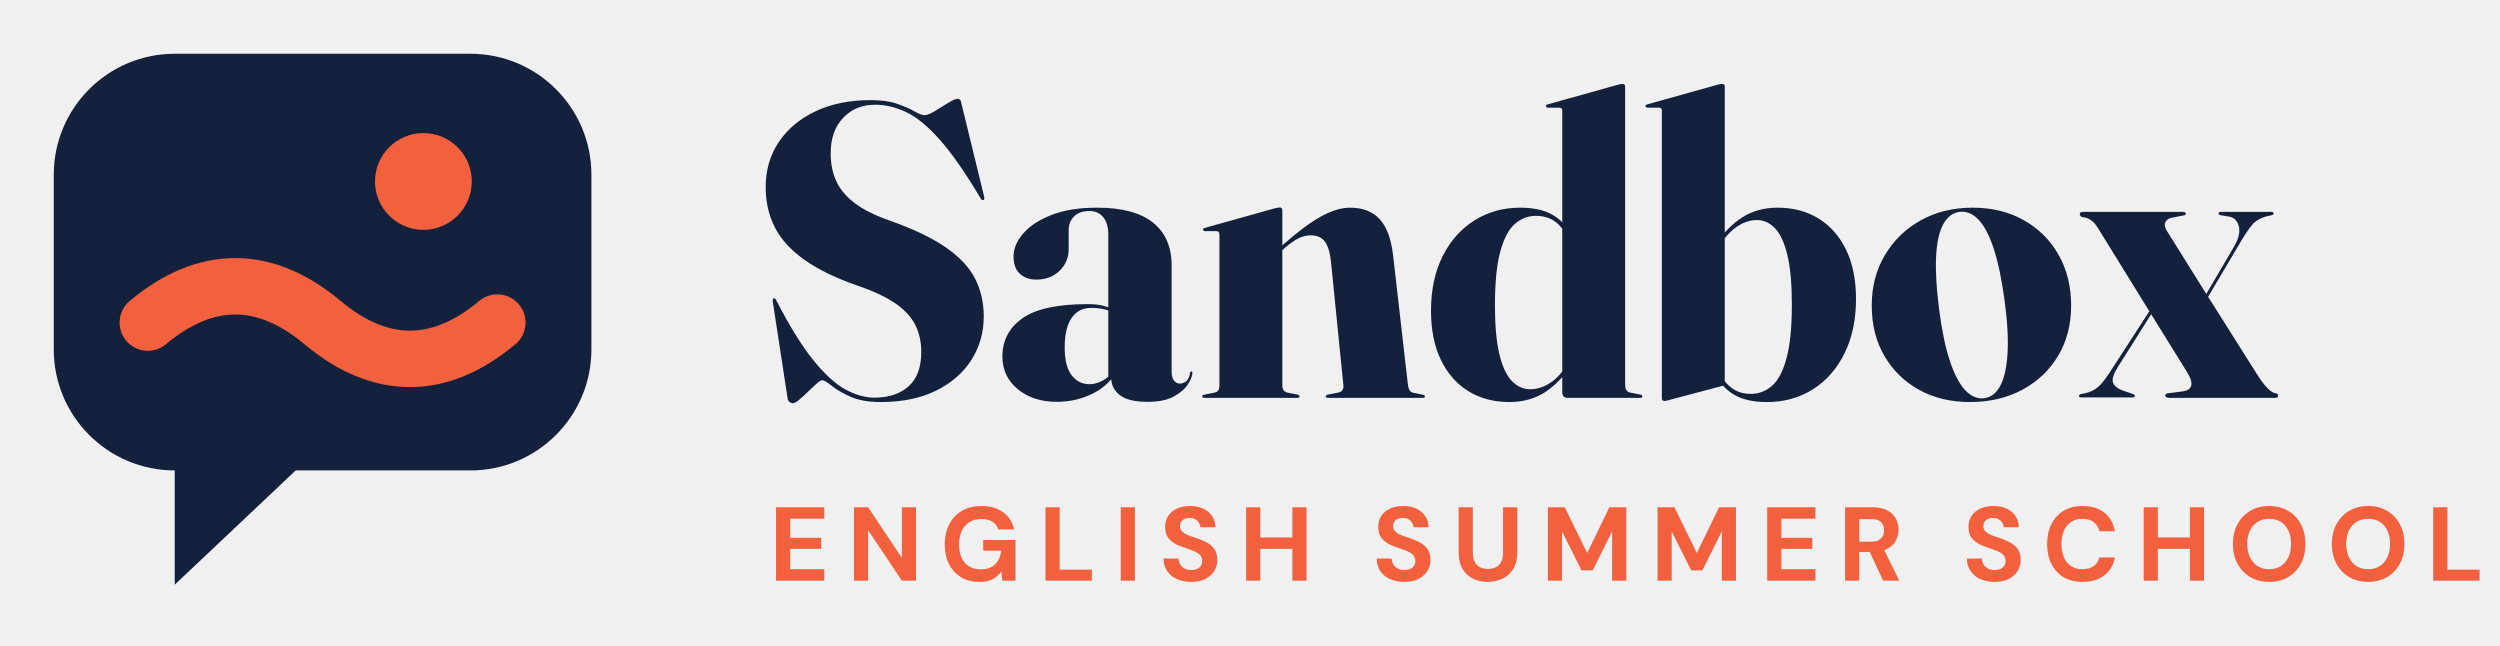
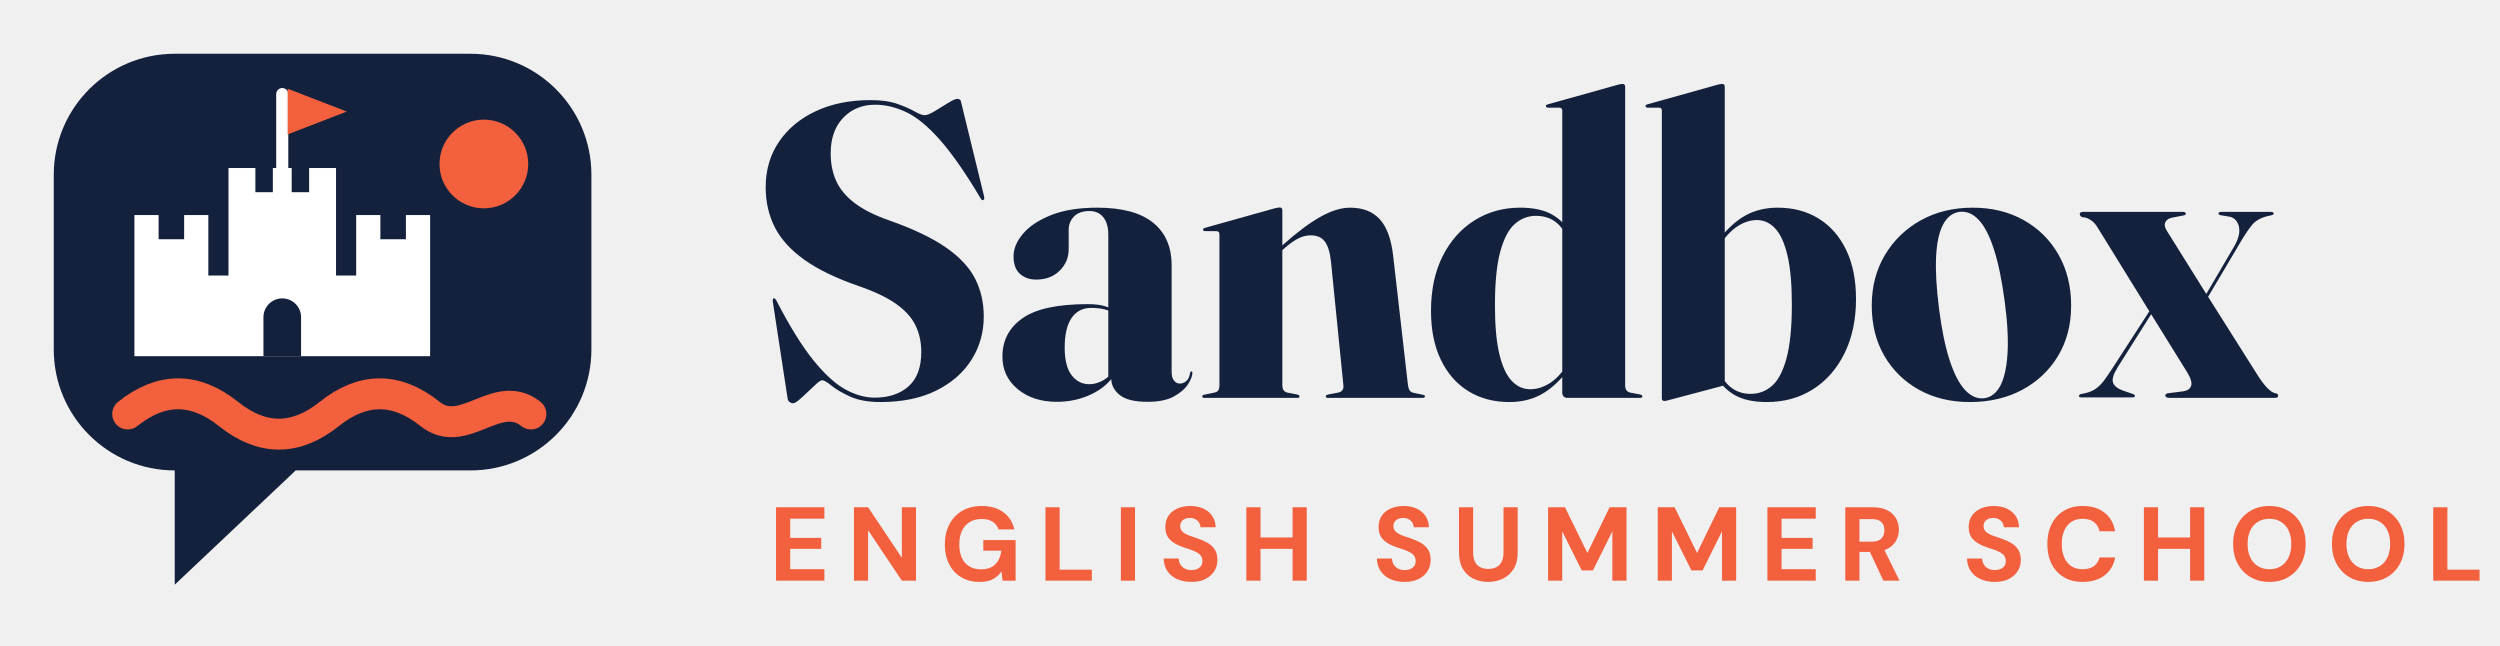
<svg xmlns="http://www.w3.org/2000/svg" viewBox="0 0 465 120" width="465" height="120">
  <g transform="translate(0 0) scale(2.5)">
    <path d="M13 4h22a9 9 0 0 1 9 9v13a9 9 0 0 1-9 9H22l-9 8.5V35a9 9 0 0 1-9-9V13a9 9 0 0 1 9-9z" fill="#14213d" />
-     <path d="M11 24c4.3-3.6 8.7-3.6 13 0s8.7 3.6 13 0" fill="none" stroke="#f2603d" stroke-width="4.2" stroke-linecap="round" />
-     <circle cx="31.5" cy="13.5" r="3.6" fill="#f2603d" />
+     <path d="M10 26.5V16h1.8v1.8h1.9V16h1.8v10.5zM26.5 26.5V16h1.8v1.8h1.9V16h1.8v10.5zM15 26.5v-6h12v6zM17 26.5v-14h2v1.8h1.3v-1.8h1.4v1.8h1.3v-1.8h2v14z" fill="#ffffff" />
+     <path d="M21 12.5V7" fill="none" stroke="#ffffff" stroke-width=".9" stroke-linecap="round" />
+     <path d="M21.4 6.6l4.4 1.7-4.4 1.7z" fill="#f2603d" />
+     <circle cx="36" cy="12.2" r="3.3" fill="#f2603d" />
+     <path d="M9.5 30.8c2.5-2 5-2 7.5 0s5 2 7.5 0 5-2 7.5 0 5-2 7.5 0" fill="none" stroke="#f2603d" stroke-width="2.3" stroke-linecap="round" />
+     <path d="M19.6 26.5v-2.9a1.4 1.4 0 0 1 2.8 0v2.9z" fill="#14213d" />
  </g>
  <path d="M163.79 74.78Q160.358 74.78 158.135 73.766Q155.912 72.752 154.664 71.738Q153.416 70.724 152.948 70.724Q152.597 70.724 151.875 71.368Q151.154 72.011 150.276 72.869Q149.399 73.727 148.638 74.37Q147.878 75.014 147.449 75.014Q147.215 75.014 146.903 74.799Q146.591 74.585 146.513 74.234L143.744 56.138Q143.705 55.865 143.744 55.709Q143.783 55.553 143.861 55.514Q143.978 55.436 144.115 55.534Q144.251 55.631 144.368 55.826Q148.151 63.158 151.349 67.078Q154.547 70.997 157.316 72.479Q160.085 73.961 162.659 73.961Q166.637 73.961 168.996 71.855Q171.356 69.749 171.356 65.459Q171.356 62.729 170.284 60.526Q169.211 58.322 166.676 56.528Q164.141 54.734 159.734 53.213Q153.416 51.029 149.613 48.319Q145.811 45.608 144.115 42.273Q142.418 38.939 142.418 34.805Q142.418 30.008 144.894 26.362Q147.371 22.715 151.759 20.668Q156.146 18.62 161.918 18.62Q164.921 18.62 166.91 19.322Q168.899 20.024 170.127 20.726Q171.356 21.428 171.98 21.428Q172.604 21.428 173.871 20.668Q175.139 19.907 176.348 19.147Q177.557 18.386 178.103 18.386Q178.298 18.386 178.512 18.523Q178.727 18.659 178.766 19.01L183.056 36.599Q183.095 36.911 183.056 37.028Q183.017 37.145 182.9 37.223Q182.822 37.262 182.666 37.184Q182.51 37.106 182.432 36.95Q178.259 29.93 174.925 26.128Q171.59 22.325 168.645 20.902Q165.701 19.478 162.776 19.478Q159.149 19.478 156.829 21.916Q154.508 24.353 154.508 28.526Q154.508 31.373 155.522 33.635Q156.536 35.897 158.915 37.73Q161.294 39.563 165.428 41.006Q172.058 43.346 175.899 45.998Q179.741 48.65 181.359 51.809Q182.978 54.968 182.978 58.868Q182.978 63.314 180.697 66.921Q178.415 70.529 174.125 72.654Q169.835 74.78 163.79 74.78ZM206.69 70.373V69.944L206.144 70.451V43.658Q206.144 41.552 205.208 40.401Q204.272 39.251 202.634 39.251Q200.762 39.251 199.767 40.265Q198.773 41.279 198.773 42.761V46.388Q198.773 48.689 197.096 50.347Q195.419 52.004 192.728 52.004Q190.895 52.004 189.705 50.931Q188.516 49.859 188.516 47.675Q188.516 45.569 190.271 43.483Q192.026 41.396 195.497 40.011Q198.968 38.627 204.077 38.627Q211.019 38.627 214.471 41.416Q217.922 44.204 217.922 49.352V69.125Q217.922 70.256 218.37 70.802Q218.819 71.348 219.443 71.348Q220.067 71.348 220.632 70.899Q221.198 70.451 221.354 69.359Q221.393 69.203 221.452 69.144Q221.51 69.086 221.549 69.086Q221.666 69.086 221.724 69.144Q221.783 69.203 221.783 69.359Q221.783 70.178 220.983 71.445Q220.184 72.713 218.37 73.727Q216.557 74.741 213.437 74.741Q209.849 74.741 208.269 73.474Q206.69 72.206 206.69 70.373ZM186.449 66.317Q186.449 61.832 190.173 59.2Q193.898 56.567 202.322 56.567Q204.389 56.567 205.656 56.996Q206.924 57.425 208.016 58.088L207.665 58.4Q206.534 57.815 205.442 57.542Q204.35 57.269 202.946 57.269Q200.606 57.269 199.319 59.141Q198.032 61.013 198.032 64.64Q198.032 68.111 199.319 69.788Q200.606 71.465 202.634 71.465Q203.882 71.465 205.149 70.763Q206.417 70.061 207.197 68.852L207.704 69.125Q206.066 71.855 203.063 73.298Q200.06 74.741 196.589 74.741Q192.143 74.741 189.296 72.382Q186.449 70.022 186.449 66.317ZM238.514 39.095V71.66Q238.514 72.245 238.748 72.577Q238.982 72.908 239.45 73.025L241.283 73.376Q241.712 73.493 241.712 73.727Q241.712 74.0 241.361 74.0H223.928Q223.811 74.0 223.714 73.922Q223.616 73.844 223.616 73.727Q223.616 73.61 223.694 73.532Q223.772 73.454 224.006 73.415L225.878 73.025Q226.424 72.908 226.619 72.577Q226.814 72.245 226.814 71.699V43.58Q226.814 43.307 226.678 43.151Q226.541 42.995 226.229 42.995H224.201Q223.967 42.995 223.869 42.917Q223.772 42.839 223.772 42.683Q223.772 42.527 223.889 42.468Q224.006 42.41 224.162 42.371L237.11 38.744Q237.539 38.666 237.695 38.627Q237.851 38.588 238.046 38.588Q238.28 38.588 238.397 38.724Q238.514 38.861 238.514 39.095ZM237.578 47.363 237.11 46.856 238.592 45.569Q242.531 42.059 245.573 40.343Q248.615 38.627 251.111 38.627Q254.621 38.627 256.591 40.733Q258.56 42.839 259.106 47.402L261.875 71.582Q261.953 72.206 262.168 72.577Q262.382 72.947 262.928 73.064L264.605 73.415Q264.878 73.454 264.956 73.532Q265.034 73.61 265.034 73.727Q265.034 73.844 264.956 73.922Q264.878 74.0 264.683 74.0H246.977Q246.587 74.0 246.587 73.727Q246.587 73.493 247.055 73.376L248.888 73.025Q249.473 72.908 249.707 72.537Q249.941 72.167 249.863 71.582L247.562 48.65Q247.289 46.115 246.431 44.945Q245.573 43.775 243.779 43.775Q242.57 43.775 241.419 44.38Q240.269 44.984 238.982 46.115ZM290.579 69.827V69.632V20.57Q290.579 20.297 290.442 20.16Q290.306 20.024 289.994 20.024H287.966Q287.732 20.024 287.635 19.927Q287.537 19.829 287.537 19.712Q287.537 19.556 287.654 19.497Q287.771 19.439 287.927 19.4L300.875 15.773Q301.304 15.656 301.46 15.636Q301.616 15.617 301.811 15.617Q302.045 15.617 302.162 15.753Q302.279 15.89 302.279 16.124V71.66Q302.279 72.245 302.513 72.577Q302.747 72.908 303.215 73.025L305.048 73.376Q305.282 73.415 305.38 73.513Q305.477 73.61 305.477 73.727Q305.477 73.844 305.38 73.922Q305.282 74.0 305.126 74.0H291.554Q291.086 74.0 290.832 73.746Q290.579 73.493 290.579 72.986ZM266.165 57.815Q266.165 51.965 268.33 47.656Q270.494 43.346 274.258 40.987Q278.021 38.627 282.74 38.627Q286.445 38.627 288.707 39.914Q290.969 41.201 292.334 43.697L291.476 44.126Q290.618 42.176 289.175 41.162Q287.732 40.148 285.665 40.148Q283.481 40.148 281.765 41.65Q280.049 43.151 279.055 46.778Q278.06 50.405 278.06 56.801Q278.06 62.417 278.879 65.849Q279.698 69.281 281.18 70.841Q282.662 72.401 284.612 72.401Q286.367 72.401 288.103 71.368Q289.838 70.334 291.32 68.072L291.827 68.657Q289.331 71.894 286.718 73.337Q284.105 74.78 280.751 74.78Q276.383 74.78 273.107 72.752Q269.831 70.724 267.998 66.922Q266.165 63.119 266.165 57.815ZM320.804 16.124V71.66L310.352 74.429Q310.157 74.468 309.962 74.526Q309.767 74.585 309.572 74.585Q309.377 74.585 309.24 74.468Q309.104 74.351 309.104 74.156V20.57Q309.104 20.297 308.967 20.16Q308.831 20.024 308.519 20.024H306.491Q306.257 20.024 306.159 19.927Q306.062 19.829 306.062 19.712Q306.062 19.556 306.179 19.497Q306.296 19.439 306.452 19.4L319.4 15.773Q319.829 15.656 319.985 15.636Q320.141 15.617 320.336 15.617Q320.57 15.617 320.687 15.753Q320.804 15.89 320.804 16.124ZM320.063 45.335 319.556 44.75Q322.052 41.513 324.665 40.07Q327.278 38.627 330.632 38.627Q335.0 38.627 338.276 40.655Q341.552 42.683 343.385 46.486Q345.218 50.288 345.218 55.592Q345.218 61.364 343.092 65.693Q340.967 70.022 337.223 72.401Q333.479 74.78 328.643 74.78Q324.938 74.78 322.676 73.493Q320.414 72.206 319.049 69.71L319.907 69.32Q320.765 71.231 322.208 72.245Q323.651 73.259 325.64 73.259Q327.863 73.259 329.579 71.777Q331.295 70.295 332.289 66.648Q333.284 63.002 333.284 56.606Q333.284 50.951 332.465 47.499Q331.646 44.048 330.183 42.488Q328.721 40.928 326.771 40.928Q325.055 40.928 323.32 42.001Q321.584 43.073 320.063 45.335ZM366.941 38.627Q372.284 38.627 376.418 40.948Q380.552 43.268 382.892 47.383Q385.232 51.497 385.232 56.84Q385.232 62.144 382.814 66.18Q380.396 70.217 376.145 72.499Q371.894 74.78 366.395 74.78Q361.052 74.78 356.938 72.499Q352.823 70.217 350.483 66.18Q348.143 62.144 348.143 56.84Q348.143 51.575 350.581 47.461Q353.018 43.346 357.25 40.987Q361.481 38.627 366.941 38.627ZM369.008 74.078Q370.919 73.844 372.031 71.796Q373.142 69.749 373.395 65.81Q373.649 61.871 372.869 56.021Q372.089 50.171 370.88 46.407Q369.671 42.644 368.053 40.909Q366.434 39.173 364.445 39.407Q362.534 39.68 361.423 41.747Q360.311 43.814 360.116 47.714Q359.921 51.614 360.662 57.425Q361.403 63.236 362.632 67Q363.86 70.763 365.479 72.518Q367.097 74.273 369.008 74.078ZM400.286 57.113 400.832 57.308 393.89 68.306Q392.681 70.256 393.032 71.192Q393.383 72.128 394.943 72.674L396.542 73.22Q396.815 73.337 396.952 73.395Q397.088 73.454 397.088 73.61Q397.088 73.766 396.971 73.844Q396.854 73.922 396.659 73.922H387.143Q386.948 73.922 386.812 73.844Q386.675 73.766 386.675 73.649Q386.675 73.532 386.812 73.415Q386.948 73.298 387.221 73.259Q388.703 73.025 389.639 72.421Q390.575 71.816 391.375 70.744Q392.174 69.671 393.188 68.072ZM402.977 42.839 410.504 54.89 410.66 55.124 419.747 69.515Q420.839 71.27 421.736 72.186Q422.633 73.103 423.374 73.181Q423.569 73.22 423.647 73.317Q423.725 73.415 423.725 73.61Q423.725 73.805 423.589 73.903Q423.452 74.0 423.14 74.0H403.445Q403.133 74.0 402.938 73.883Q402.743 73.766 402.743 73.532Q402.743 73.415 402.86 73.298Q402.977 73.181 403.289 73.142L406.019 72.791Q407.228 72.635 407.54 71.797Q407.852 70.958 406.838 69.281L400.013 58.283L399.896 58.088L390.185 42.371Q389.6 41.396 388.879 40.928Q388.157 40.46 387.533 40.421Q387.221 40.421 387.026 40.226Q386.831 40.031 386.831 39.836Q386.831 39.602 387.026 39.505Q387.221 39.407 387.416 39.407H406.097Q406.292 39.407 406.429 39.505Q406.565 39.602 406.565 39.758Q406.565 39.875 406.487 39.953Q406.409 40.031 406.136 40.07L403.952 40.499Q403.133 40.655 402.782 41.279Q402.431 41.903 402.977 42.839ZM410.153 56.138 409.763 55.709 415.574 45.803Q416.861 43.541 416.393 41.981Q415.925 40.421 414.443 40.265L413.039 40.031Q412.844 39.992 412.747 39.914Q412.649 39.836 412.649 39.719Q412.649 39.563 412.786 39.485Q412.922 39.407 413.117 39.407H422.477Q422.672 39.407 422.789 39.505Q422.906 39.602 422.906 39.719Q422.906 39.836 422.789 39.914Q422.672 39.992 422.36 40.07Q419.981 40.499 418.889 41.825Q417.797 43.151 416.276 45.803Z" fill="#14213d" />
-   <path d="M144.345 108.0V94.35H153.315V96.475H146.978V100.044H152.731V102.091H146.978V105.874H153.315V108.0ZM158.834 108.0V94.35H161.466L167.745 103.769V94.35H170.378V108.0H167.745L161.466 98.601V108.0ZM182.156 108.234Q180.206 108.234 178.763 107.366Q177.32 106.499 176.52 104.929Q175.721 103.359 175.721 101.272Q175.721 99.166 176.54 97.558Q177.359 95.949 178.899 95.032Q180.44 94.116 182.585 94.116Q184.983 94.116 186.573 95.267Q188.162 96.417 188.63 98.465H185.685Q185.393 97.567 184.603 97.051Q183.813 96.534 182.565 96.534Q181.239 96.534 180.303 97.119Q179.367 97.704 178.88 98.757Q178.392 99.81 178.392 101.272Q178.392 102.755 178.88 103.788Q179.367 104.822 180.274 105.358Q181.181 105.894 182.409 105.894Q184.203 105.894 185.13 104.929Q186.056 103.963 186.231 102.423H182.877V100.454H188.883V108.0H186.446L186.251 106.264Q185.822 106.908 185.247 107.347Q184.671 107.785 183.911 108.01Q183.15 108.234 182.156 108.234ZM194.46 108.0V94.35H197.093V105.953H203.079V108.0ZM208.461 108.0V94.35H211.094V108.0ZM221.585 108.234Q220.103 108.234 218.943 107.727Q217.782 107.22 217.11 106.245Q216.437 105.27 216.417 103.886H219.206Q219.225 104.49 219.518 104.977Q219.81 105.465 220.327 105.748Q220.844 106.031 221.565 106.031Q222.189 106.031 222.648 105.826Q223.106 105.621 223.359 105.25Q223.613 104.88 223.613 104.373Q223.613 103.788 223.33 103.398Q223.047 103.008 222.55 102.735Q222.053 102.462 221.4 102.238Q220.746 102.013 220.025 101.76Q218.406 101.234 217.558 100.356Q216.71 99.478 216.71 98.035Q216.71 96.807 217.305 95.929Q217.899 95.052 218.952 94.584Q220.005 94.116 221.351 94.116Q222.736 94.116 223.779 94.594Q224.822 95.072 225.436 95.969Q226.05 96.865 226.07 98.075H223.262Q223.242 97.626 222.999 97.226Q222.755 96.826 222.326 96.583Q221.897 96.339 221.312 96.339Q220.805 96.32 220.386 96.495Q219.966 96.671 219.723 97.012Q219.479 97.353 219.479 97.86Q219.479 98.347 219.723 98.679Q219.966 99.011 220.395 99.254Q220.825 99.498 221.409 99.703Q221.994 99.907 222.677 100.122Q223.691 100.473 224.549 100.951Q225.407 101.428 225.914 102.189Q226.421 102.95 226.421 104.198Q226.421 105.27 225.856 106.186Q225.29 107.103 224.227 107.668Q223.165 108.234 221.585 108.234ZM240.383 108.0V94.35H243.015V108.0ZM231.783 108.0V94.35H234.416V108.0ZM234.045 102.091V99.966H240.831V102.091ZM261.228 108.234Q259.746 108.234 258.586 107.727Q257.426 107.22 256.753 106.245Q256.08 105.27 256.061 103.886H258.849Q258.869 104.49 259.161 104.977Q259.454 105.465 259.971 105.748Q260.487 106.031 261.209 106.031Q261.833 106.031 262.291 105.826Q262.749 105.621 263.003 105.25Q263.256 104.88 263.256 104.373Q263.256 103.788 262.974 103.398Q262.691 103.008 262.194 102.735Q261.696 102.462 261.043 102.238Q260.39 102.013 259.668 101.76Q258.05 101.234 257.202 100.356Q256.353 99.478 256.353 98.035Q256.353 96.807 256.948 95.929Q257.543 95.052 258.596 94.584Q259.649 94.116 260.994 94.116Q262.379 94.116 263.422 94.594Q264.465 95.072 265.08 95.969Q265.694 96.865 265.713 98.075H262.905Q262.886 97.626 262.642 97.226Q262.398 96.826 261.969 96.583Q261.541 96.339 260.955 96.339Q260.448 96.32 260.029 96.495Q259.61 96.671 259.366 97.012Q259.123 97.353 259.123 97.86Q259.123 98.347 259.366 98.679Q259.61 99.011 260.039 99.254Q260.468 99.498 261.053 99.703Q261.638 99.907 262.32 100.122Q263.334 100.473 264.192 100.951Q265.05 101.428 265.558 102.189Q266.064 102.95 266.064 104.198Q266.064 105.27 265.499 106.186Q264.933 107.103 263.871 107.668Q262.808 108.234 261.228 108.234ZM276.712 108.234Q275.21 108.234 273.981 107.63Q272.753 107.025 272.031 105.816Q271.31 104.607 271.31 102.735V94.35H273.942V102.755Q273.942 103.769 274.274 104.461Q274.606 105.153 275.239 105.484Q275.873 105.816 276.75 105.816Q277.647 105.816 278.281 105.484Q278.915 105.153 279.247 104.461Q279.578 103.769 279.578 102.755V94.35H282.211V102.735Q282.211 104.607 281.47 105.816Q280.728 107.025 279.471 107.63Q278.213 108.234 276.712 108.234ZM287.905 108.0V94.35H291.044L295.217 102.871L299.351 94.35H302.49V108.0H299.858V98.835L296.251 106.089H294.164L290.537 98.835V108.0ZM308.302 108.0V94.35H311.441L315.614 102.871L319.748 94.35H322.888V108.0H320.255V98.835L316.648 106.089H314.561L310.934 98.835V108.0ZM328.699 108.0V94.35H337.668V96.475H331.331V100.044H337.084V102.091H331.331V105.874H337.668V108.0ZM343.187 108.0V94.35H348.276Q349.934 94.35 351.006 94.915Q352.079 95.481 352.606 96.427Q353.132 97.373 353.132 98.523Q353.132 99.615 352.625 100.561Q352.118 101.507 351.036 102.082Q349.954 102.657 348.257 102.657H345.82V108.0ZM350.265 108.0 347.457 101.994H350.305L353.269 108.0ZM345.82 100.746H348.12Q349.31 100.746 349.875 100.161Q350.441 99.576 350.441 98.62Q350.441 97.665 349.885 97.109Q349.329 96.553 348.12 96.553H345.82ZM371.014 108.234Q369.531 108.234 368.371 107.727Q367.211 107.22 366.538 106.245Q365.865 105.27 365.846 103.886H368.635Q368.654 104.49 368.947 104.977Q369.239 105.465 369.756 105.748Q370.272 106.031 370.994 106.031Q371.618 106.031 372.076 105.826Q372.534 105.621 372.788 105.25Q373.041 104.88 373.041 104.373Q373.041 103.788 372.759 103.398Q372.476 103.008 371.979 102.735Q371.481 102.462 370.828 102.238Q370.175 102.013 369.454 101.76Q367.835 101.234 366.987 100.356Q366.139 99.478 366.139 98.035Q366.139 96.807 366.733 95.929Q367.328 95.052 368.381 94.584Q369.434 94.116 370.779 94.116Q372.164 94.116 373.207 94.594Q374.25 95.072 374.865 95.969Q375.479 96.865 375.498 98.075H372.69Q372.671 97.626 372.427 97.226Q372.183 96.826 371.755 96.583Q371.326 96.339 370.74 96.339Q370.233 96.32 369.814 96.495Q369.395 96.671 369.151 97.012Q368.908 97.353 368.908 97.86Q368.908 98.347 369.151 98.679Q369.395 99.011 369.824 99.254Q370.253 99.498 370.838 99.703Q371.423 99.907 372.106 100.122Q373.12 100.473 373.978 100.951Q374.836 101.428 375.343 102.189Q375.85 102.95 375.85 104.198Q375.85 105.27 375.284 106.186Q374.719 107.103 373.656 107.668Q372.593 108.234 371.014 108.234ZM387.335 108.234Q385.288 108.234 383.815 107.347Q382.343 106.46 381.553 104.87Q380.764 103.281 380.764 101.195Q380.764 99.108 381.553 97.509Q382.343 95.91 383.815 95.013Q385.288 94.116 387.335 94.116Q389.812 94.116 391.391 95.345Q392.971 96.573 393.361 98.816H390.494Q390.241 97.724 389.431 97.109Q388.622 96.495 387.316 96.495Q386.107 96.495 385.239 97.07Q384.371 97.645 383.903 98.689Q383.435 99.732 383.435 101.195Q383.435 102.638 383.903 103.691Q384.371 104.743 385.239 105.309Q386.107 105.874 387.316 105.874Q388.622 105.874 389.422 105.299Q390.221 104.724 390.475 103.691H393.361Q392.971 105.816 391.391 107.025Q389.812 108.234 387.335 108.234ZM407.323 108.0V94.35H409.955V108.0ZM398.723 108.0V94.35H401.356V108.0ZM400.985 102.091V99.966H407.771V102.091ZM422.065 108.234Q420.076 108.234 418.555 107.337Q417.034 106.44 416.176 104.851Q415.318 103.261 415.318 101.175Q415.318 99.088 416.176 97.499Q417.034 95.91 418.555 95.013Q420.076 94.116 422.065 94.116Q424.073 94.116 425.594 95.013Q427.115 95.91 427.963 97.499Q428.812 99.088 428.812 101.175Q428.812 103.261 427.963 104.851Q427.115 106.44 425.594 107.337Q424.073 108.234 422.065 108.234ZM422.065 105.874Q423.313 105.874 424.219 105.299Q425.126 104.724 425.633 103.671Q426.14 102.618 426.14 101.175Q426.14 99.713 425.633 98.669Q425.126 97.626 424.219 97.061Q423.313 96.495 422.065 96.495Q420.836 96.495 419.92 97.061Q419.003 97.626 418.496 98.669Q417.989 99.713 417.989 101.175Q417.989 102.618 418.496 103.671Q419.003 104.724 419.92 105.299Q420.836 105.874 422.065 105.874ZM440.473 108.234Q438.484 108.234 436.963 107.337Q435.442 106.44 434.584 104.851Q433.726 103.261 433.726 101.175Q433.726 99.088 434.584 97.499Q435.442 95.91 436.963 95.013Q438.484 94.116 440.473 94.116Q442.481 94.116 444.002 95.013Q445.523 95.91 446.371 97.499Q447.22 99.088 447.22 101.175Q447.22 103.261 446.371 104.851Q445.523 106.44 444.002 107.337Q442.481 108.234 440.473 108.234ZM440.473 105.874Q441.721 105.874 442.627 105.299Q443.534 104.724 444.041 103.671Q444.548 102.618 444.548 101.175Q444.548 99.713 444.041 98.669Q443.534 97.626 442.627 97.061Q441.721 96.495 440.473 96.495Q439.244 96.495 438.328 97.061Q437.411 97.626 436.904 98.669Q436.397 99.713 436.397 101.175Q436.397 102.618 436.904 103.671Q437.411 104.724 438.328 105.299Q439.244 105.874 440.473 105.874ZM452.582 108.0V94.35H455.215V105.953H461.201V108.0Z" fill="#f2603d" />
+   <path d="M144.345 108.0V94.35H153.335V96.475H146.978V100.044H152.75V102.091H146.978V105.874H153.335V108.0ZM158.834 108.0V94.35H161.466L167.745 103.749V94.35H170.378V108.0H167.745L161.466 98.62V108.0ZM182.175 108.234Q180.245 108.234 178.792 107.366Q177.339 106.499 176.54 104.929Q175.74 103.359 175.74 101.272Q175.74 99.166 176.569 97.558Q177.398 95.949 178.938 95.032Q180.479 94.116 182.604 94.116Q185.022 94.116 186.612 95.267Q188.201 96.417 188.669 98.465H185.724Q185.432 97.567 184.642 97.051Q183.852 96.534 182.585 96.534Q181.259 96.534 180.323 97.119Q179.387 97.704 178.909 98.757Q178.431 99.81 178.431 101.272Q178.431 102.755 178.919 103.788Q179.406 104.822 180.303 105.358Q181.2 105.894 182.448 105.894Q184.242 105.894 185.159 104.929Q186.075 103.963 186.251 102.423H182.897V100.454H188.903V108.0H186.485L186.27 106.264Q185.841 106.908 185.276 107.347Q184.71 107.785 183.95 108.01Q183.189 108.234 182.175 108.234ZM194.46 108.0V94.35H197.093V105.953H203.079V108.0ZM208.481 108.0V94.35H211.113V108.0ZM221.624 108.234Q220.142 108.234 218.982 107.727Q217.821 107.22 217.149 106.245Q216.476 105.27 216.437 103.886H219.245Q219.264 104.49 219.547 104.977Q219.83 105.465 220.356 105.748Q220.883 106.031 221.604 106.031Q222.228 106.031 222.687 105.826Q223.145 105.621 223.398 105.25Q223.652 104.88 223.652 104.373Q223.652 103.788 223.379 103.398Q223.106 103.008 222.599 102.735Q222.092 102.462 221.439 102.228Q220.785 101.994 220.083 101.779Q218.445 101.234 217.597 100.356Q216.749 99.478 216.749 98.035Q216.749 96.807 217.344 95.929Q217.938 95.052 218.991 94.584Q220.044 94.116 221.39 94.116Q222.774 94.116 223.818 94.594Q224.861 95.072 225.475 95.969Q226.089 96.865 226.109 98.075H223.281Q223.281 97.626 223.038 97.226Q222.794 96.826 222.365 96.583Q221.936 96.339 221.351 96.339Q220.844 96.32 220.425 96.495Q220.005 96.671 219.762 97.012Q219.518 97.353 219.518 97.86Q219.518 98.347 219.762 98.679Q220.005 99.011 220.434 99.254Q220.863 99.498 221.439 99.703Q222.014 99.907 222.696 100.122Q223.73 100.473 224.578 100.951Q225.426 101.428 225.933 102.189Q226.44 102.95 226.44 104.198Q226.44 105.27 225.885 106.186Q225.329 107.103 224.256 107.668Q223.184 108.234 221.624 108.234ZM240.422 108.0V94.35H243.054V108.0ZM231.822 108.0V94.35H234.455V108.0ZM234.104 102.091V99.966H240.87V102.091ZM261.287 108.234Q259.805 108.234 258.645 107.727Q257.484 107.22 256.812 106.245Q256.139 105.27 256.1 103.886H258.908Q258.928 104.49 259.21 104.977Q259.493 105.465 260.019 105.748Q260.546 106.031 261.267 106.031Q261.892 106.031 262.35 105.826Q262.808 105.621 263.062 105.25Q263.315 104.88 263.315 104.373Q263.315 103.788 263.042 103.398Q262.769 103.008 262.262 102.735Q261.755 102.462 261.102 102.228Q260.448 101.994 259.746 101.779Q258.108 101.234 257.26 100.356Q256.412 99.478 256.412 98.035Q256.412 96.807 257.007 95.929Q257.601 95.052 258.654 94.584Q259.707 94.116 261.053 94.116Q262.438 94.116 263.481 94.594Q264.524 95.072 265.138 95.969Q265.752 96.865 265.772 98.075H262.945Q262.945 97.626 262.701 97.226Q262.457 96.826 262.028 96.583Q261.599 96.339 261.014 96.339Q260.507 96.32 260.088 96.495Q259.668 96.671 259.425 97.012Q259.181 97.353 259.181 97.86Q259.181 98.347 259.425 98.679Q259.668 99.011 260.097 99.254Q260.526 99.498 261.102 99.703Q261.677 99.907 262.359 100.122Q263.393 100.473 264.241 100.951Q265.089 101.428 265.596 102.189Q266.103 102.95 266.103 104.198Q266.103 105.27 265.548 106.186Q264.992 107.103 263.919 107.668Q262.847 108.234 261.287 108.234ZM276.77 108.234Q275.268 108.234 274.04 107.63Q272.811 107.025 272.09 105.816Q271.368 104.607 271.368 102.735V94.35H274.001V102.755Q274.001 103.769 274.332 104.461Q274.664 105.153 275.308 105.484Q275.951 105.816 276.809 105.816Q277.706 105.816 278.34 105.484Q278.974 105.153 279.315 104.461Q279.656 103.769 279.656 102.755V94.35H282.288V102.735Q282.288 104.607 281.538 105.816Q280.787 107.025 279.539 107.63Q278.291 108.234 276.77 108.234ZM287.943 108.0V94.35H291.083L295.256 102.852L299.39 94.35H302.529V108.0H299.897V98.816L296.289 106.089H294.203L290.576 98.835V108.0ZM308.34 108.0V94.35H311.48L315.653 102.852L319.787 94.35H322.926V108.0H320.294V98.816L316.686 106.089H314.6L310.973 98.835V108.0ZM328.737 108.0V94.35H337.727V96.475H331.37V100.044H337.142V102.091H331.37V105.874H337.727V108.0ZM343.226 108.0V94.35H348.335Q349.973 94.35 351.055 94.915Q352.137 95.481 352.664 96.427Q353.19 97.373 353.19 98.523Q353.19 99.615 352.674 100.561Q352.157 101.507 351.075 102.082Q349.992 102.657 348.296 102.657H345.858V108.0ZM350.304 108.0 347.496 101.994H350.343L353.307 108.0ZM345.858 100.746H348.179Q349.368 100.746 349.934 100.161Q350.499 99.576 350.499 98.62Q350.499 97.665 349.944 97.109Q349.388 96.553 348.159 96.553H345.858ZM371.052 108.234Q369.57 108.234 368.41 107.727Q367.25 107.22 366.577 106.245Q365.904 105.27 365.865 103.886H368.673Q368.693 104.49 368.976 104.977Q369.258 105.465 369.785 105.748Q370.311 106.031 371.033 106.031Q371.657 106.031 372.115 105.826Q372.573 105.621 372.827 105.25Q373.08 104.88 373.08 104.373Q373.08 103.788 372.807 103.398Q372.534 103.008 372.027 102.735Q371.52 102.462 370.867 102.228Q370.214 101.994 369.512 101.779Q367.874 101.234 367.026 100.356Q366.177 99.478 366.177 98.035Q366.177 96.807 366.772 95.929Q367.367 95.052 368.42 94.584Q369.473 94.116 370.818 94.116Q372.203 94.116 373.246 94.594Q374.289 95.072 374.904 95.969Q375.518 96.865 375.537 98.075H372.71Q372.71 97.626 372.466 97.226Q372.222 96.826 371.793 96.583Q371.364 96.339 370.779 96.339Q370.272 96.32 369.853 96.495Q369.434 96.671 369.19 97.012Q368.946 97.353 368.946 97.86Q368.946 98.347 369.19 98.679Q369.434 99.011 369.863 99.254Q370.292 99.498 370.867 99.703Q371.442 99.907 372.125 100.122Q373.158 100.473 374.007 100.951Q374.855 101.428 375.362 102.189Q375.869 102.95 375.869 104.198Q375.869 105.27 375.313 106.186Q374.757 107.103 373.685 107.668Q372.612 108.234 371.052 108.234ZM387.374 108.234Q385.346 108.234 383.864 107.347Q382.382 106.46 381.592 104.87Q380.802 103.281 380.802 101.195Q380.802 99.108 381.592 97.509Q382.382 95.91 383.864 95.013Q385.346 94.116 387.374 94.116Q389.85 94.116 391.43 95.345Q393.009 96.573 393.419 98.816H390.513Q390.279 97.724 389.48 97.109Q388.68 96.495 387.374 96.495Q386.126 96.495 385.268 97.07Q384.41 97.645 383.952 98.689Q383.493 99.732 383.493 101.195Q383.493 102.638 383.952 103.691Q384.41 104.743 385.268 105.309Q386.126 105.874 387.374 105.874Q388.68 105.874 389.47 105.299Q390.26 104.724 390.513 103.691H393.419Q393.029 105.816 391.44 107.025Q389.85 108.234 387.374 108.234ZM407.361 108.0V94.35H409.994V108.0ZM398.762 108.0V94.35H401.394V108.0ZM401.043 102.091V99.966H407.81V102.091ZM422.103 108.234Q420.095 108.234 418.584 107.337Q417.072 106.44 416.214 104.851Q415.356 103.261 415.356 101.175Q415.356 99.088 416.214 97.499Q417.072 95.91 418.584 95.013Q420.095 94.116 422.103 94.116Q424.112 94.116 425.633 95.013Q427.154 95.91 428.002 97.499Q428.851 99.088 428.851 101.175Q428.851 103.261 428.002 104.851Q427.154 106.44 425.633 107.337Q424.112 108.234 422.103 108.234ZM422.103 105.874Q423.351 105.874 424.268 105.299Q425.185 104.724 425.682 103.671Q426.179 102.618 426.179 101.175Q426.179 99.713 425.682 98.669Q425.185 97.626 424.268 97.061Q423.351 96.495 422.103 96.495Q420.875 96.495 419.958 97.061Q419.042 97.626 418.545 98.669Q418.048 99.713 418.048 101.175Q418.048 102.618 418.545 103.671Q419.042 104.724 419.958 105.299Q420.875 105.874 422.103 105.874ZM440.492 108.234Q438.483 108.234 436.972 107.337Q435.461 106.44 434.603 104.851Q433.745 103.261 433.745 101.175Q433.745 99.088 434.603 97.499Q435.461 95.91 436.972 95.013Q438.483 94.116 440.492 94.116Q442.5 94.116 444.022 95.013Q445.543 95.91 446.391 97.499Q447.239 99.088 447.239 101.175Q447.239 103.261 446.391 104.851Q445.543 106.44 444.022 107.337Q442.5 108.234 440.492 108.234ZM440.492 105.874Q441.74 105.874 442.657 105.299Q443.573 104.724 444.07 103.671Q444.567 102.618 444.567 101.175Q444.567 99.713 444.07 98.669Q443.573 97.626 442.657 97.061Q441.74 96.495 440.492 96.495Q439.264 96.495 438.347 97.061Q437.43 97.626 436.933 98.669Q436.436 99.713 436.436 101.175Q436.436 102.618 436.933 103.671Q437.43 104.724 438.347 105.299Q439.264 105.874 440.492 105.874ZM452.582 108.0V94.35H455.215V105.953H461.201V108.0Z" fill="#f2603d" />
</svg>
